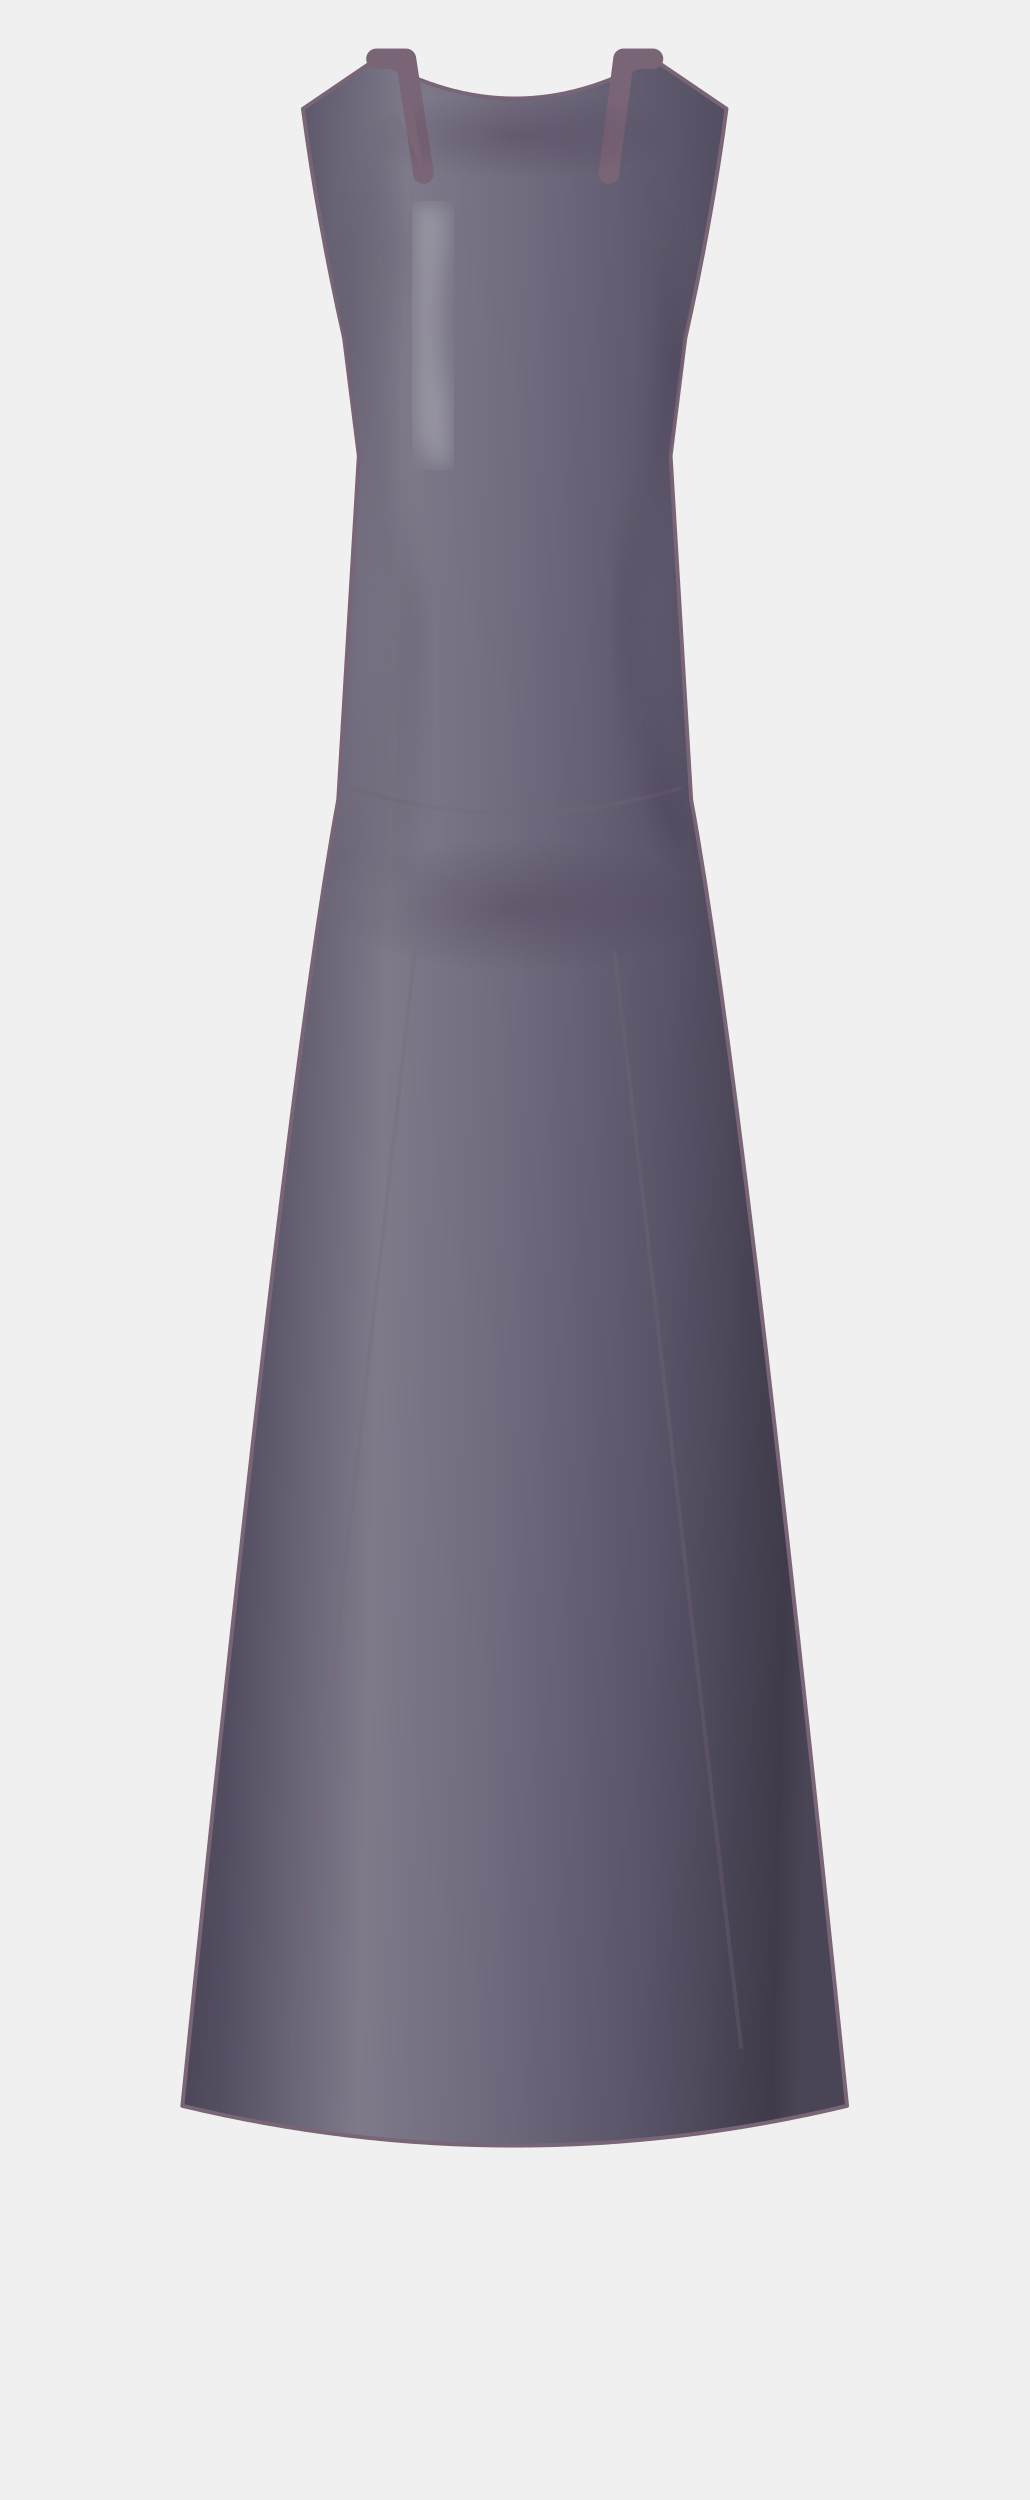
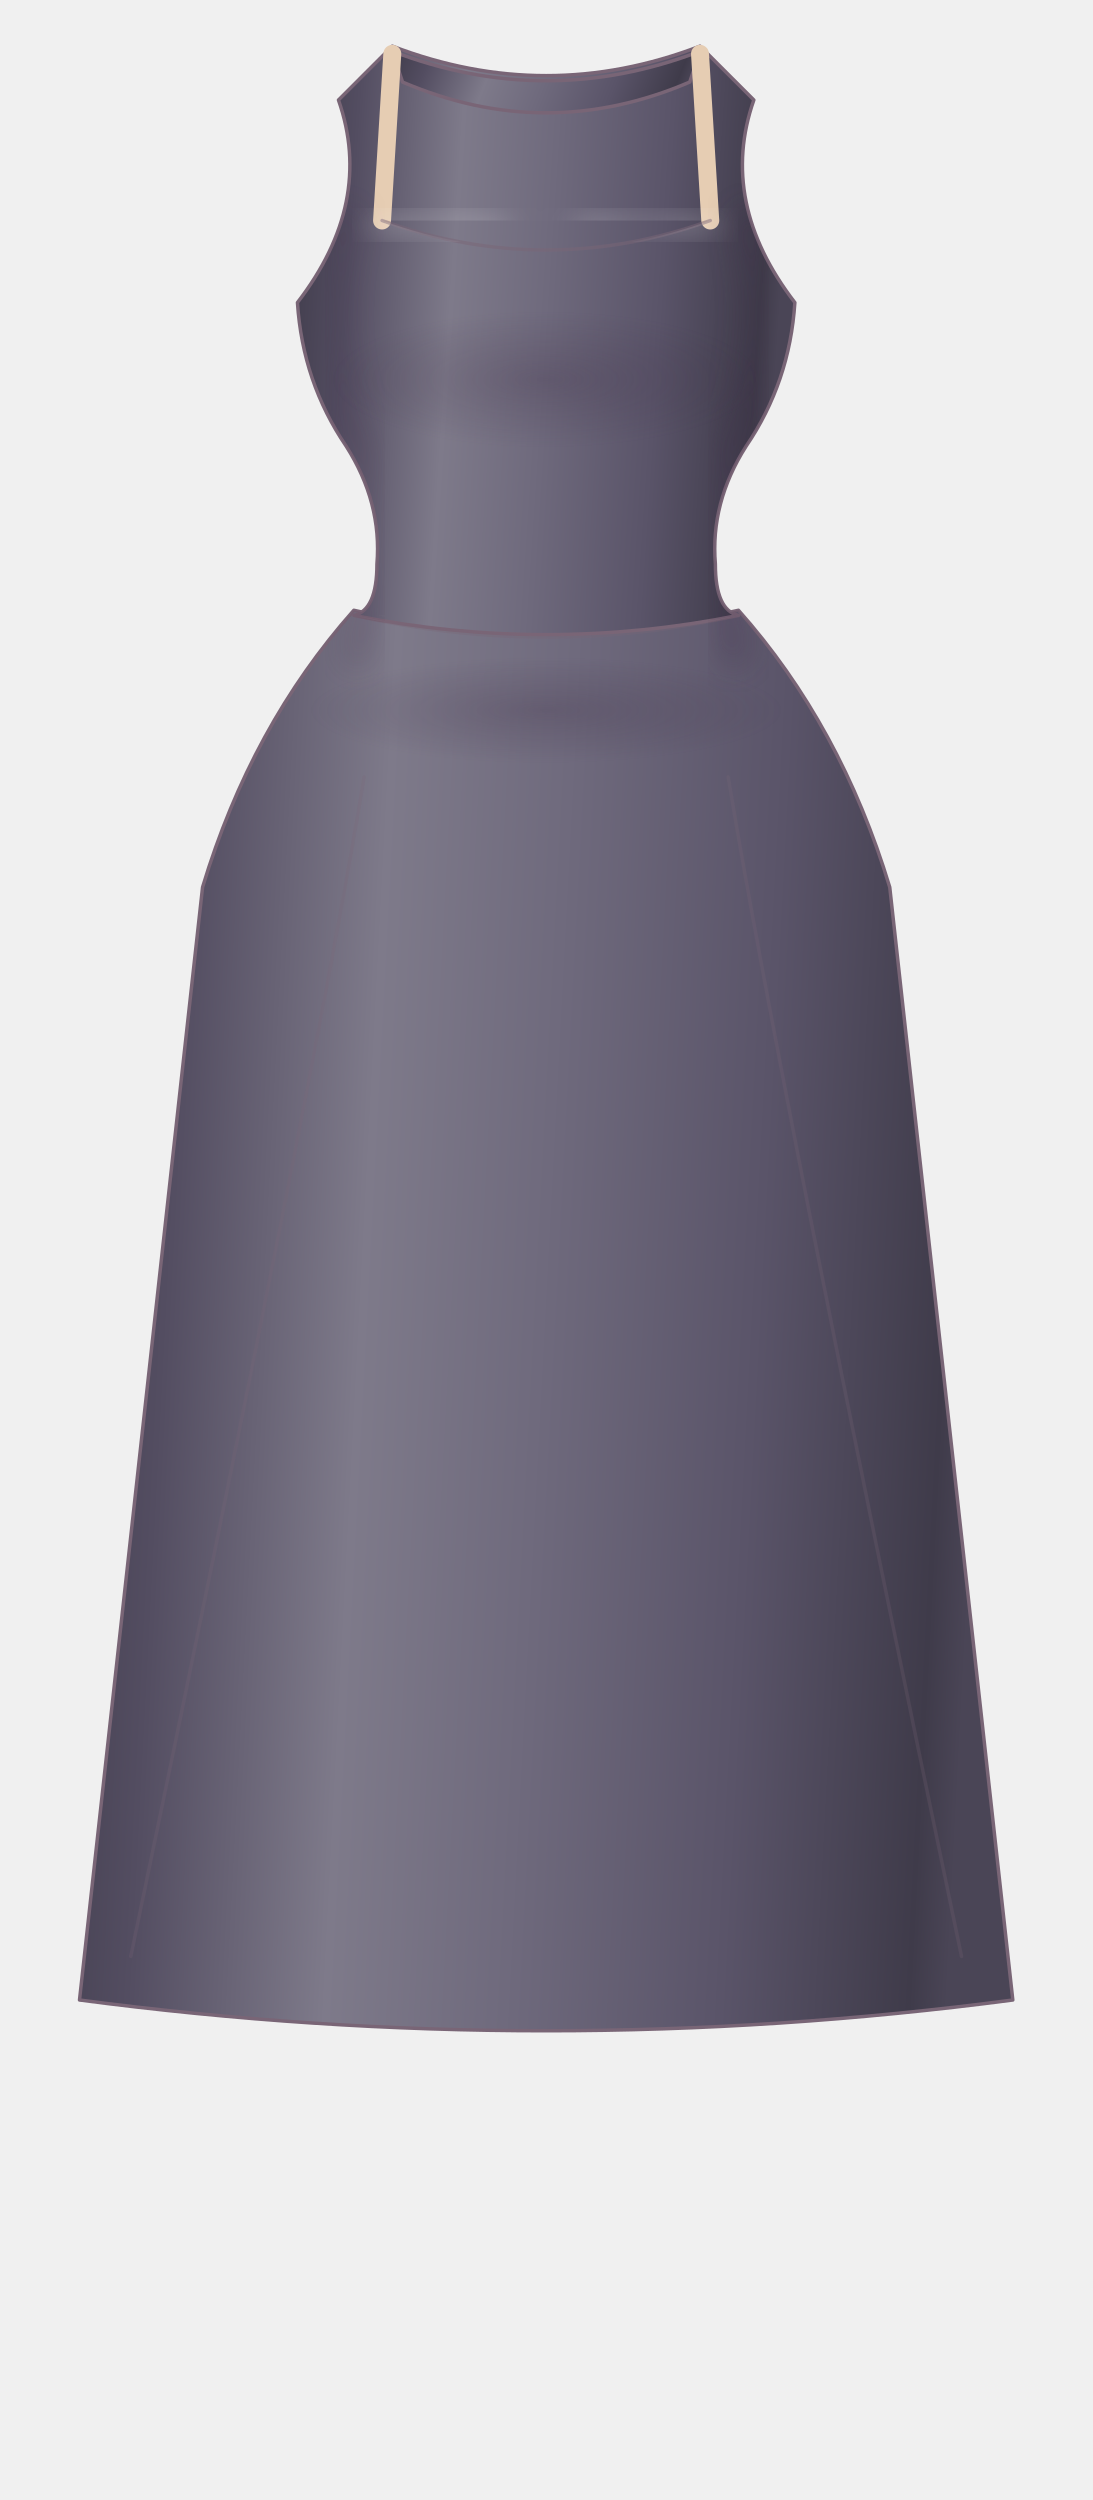
- <svg xmlns="http://www.w3.org/2000/svg" width="350" height="850" viewBox="185 330 350 850" fill="none">
+ <svg xmlns="http://www.w3.org/2000/svg" width="426" height="975" viewBox="147 266 426 975" fill="none">
  <defs>
-     <linearGradient id="mdi4bce-0" x1="0" y1="0" x2="1" y2=".08">
+     <linearGradient id="muft3rg-0" x1="0" y1="0" x2="1" y2=".08">
      <stop stop-color="#403c4b" />
      <stop offset=".13" stop-color="#534d61" />
      <stop offset=".34" stop-color="#7e7a8a" />
      <stop offset=".53" stop-color="#6f6a7d" />
      <stop offset=".76" stop-color="#5a5469" />
      <stop offset=".96" stop-color="#3f3b4a" />
      <stop offset="1" stop-color="#4a4556" />
    </linearGradient>
-     <linearGradient id="mdi4bce-1" x1="0" y1="0" x2="1" y2=".08">
-       <stop stop-color="#221728" />
-       <stop offset=".13" stop-color="#2c1d34" />
-       <stop offset=".34" stop-color="#5e5165" />
-       <stop offset=".53" stop-color="#4b3d53" />
-       <stop offset=".76" stop-color="#302039" />
-       <stop offset=".96" stop-color="#221628" />
-       <stop offset="1" stop-color="#271a2f" />
-     </linearGradient>
  </defs>
  <g stroke="#796576" stroke-width="1.35" stroke-linecap="round" stroke-linejoin="round">
    <defs>
      <clipPath id="cloth-clip">
-         <path d="M313 350 L288 367 Q293 405 302 445 L307 485 L300 602 Q282.4 697 247 1046 Q360 1073 473 1046 Q437.6 697 420 602 L413 485 L418 445 Q427 405 432 367 L407 350 Q360 377 313 350Z" fill="url(#mdi4bce-0)" />
-         <path d="M304 598 Q360 615 416 598 M326 654 L284 1026 M394 654 L437 1026" stroke="#796576" opacity="0.3" />
-         <path d="M313 350 L323 350 L329 389 M407 350 L397 350 L392 389" fill="none" stroke-width="7" />
+         <path d="M285 504 Q360 521 435 504 Q475 549 494 612 L542 1046 Q360 1070 178 1046 L226 612 Q245 549 285 504Z" fill="url(#muft3rg-0)" />
+         <path d="M300 284 Q360 307 420 284 L441 305 Q427 345 457 384 Q455 415 438 440 Q424 462 426 486 Q426 504 435 506 Q360 521 285 506 Q294 504 294 486 Q296 462 282 440 Q265 415 263 384 Q293 345 279 305Z" fill="url(#muft3rg-0)" />
+         <path d="M300 286 Q360 309 420 286 L416 298 Q360 322 304 298Z" fill="url(#muft3rg-0)" />
+         <path d="M285 506 Q360 523 435 506" stroke="#796576" opacity="0.32" />
+         <path d="M300 287 L296 352 M420 287 L424 352" fill="none" stroke-width="7" stroke="#e6cdb3" />
+         <path d="M296 352 Q360 375 424 352" stroke="#796576" opacity="0.5" />
+         <path d="M289 569 Q270 685 198 1029 M431 569 Q450 685 522 1029" stroke="#796576" opacity="0.23" />
      </clipPath>
      <linearGradient id="cloth-round">
-         <stop stop-color="#302039" stop-opacity=".24" />
-         <stop offset=".3" stop-color="#fff" stop-opacity=".27" />
-         <stop offset=".58" stop-color="#fff" stop-opacity="0" />
-         <stop offset=".87" stop-color="#302039" stop-opacity=".26" />
-         <stop offset="1" stop-color="#fff" stop-opacity=".1" />
+         <stop stop-color="#302039" stop-opacity=".19" />
+         <stop offset=".32" stop-color="#fff" stop-opacity=".22" />
+         <stop offset=".6" stop-color="#fff" stop-opacity="0" />
+         <stop offset="1" stop-color="#302039" stop-opacity=".18" />
      </linearGradient>
-       <radialGradient id="cloth-occlusion">
-         <stop stop-color="#46304a" stop-opacity=".3" />
-         <stop offset="1" stop-color="#46304a" stop-opacity="0" />
+       <radialGradient id="cloth-contact">
+         <stop stop-color="#392841" stop-opacity=".24" />
+         <stop offset="1" stop-color="#392841" stop-opacity="0" />
      </radialGradient>
      <filter id="cloth-soft">
-         <feGaussianBlur stdDeviation="4" />
+         <feGaussianBlur stdDeviation="6" />
      </filter>
    </defs>
-     <path d="M313 350 L288 367 Q293 405 302 445 L307 485 L300 602 Q282.4 697 247 1046 Q360 1073 473 1046 Q437.6 697 420 602 L413 485 L418 445 Q427 405 432 367 L407 350 Q360 377 313 350Z" fill="url(#mdi4bce-0)" />
-     <path d="M304 598 Q360 615 416 598 M326 654 L284 1026 M394 654 L437 1026" stroke="#796576" opacity="0.3" />
-     <path d="M313 350 L323 350 L329 389 M407 350 L397 350 L392 389" fill="none" stroke-width="7" />
+     <path d="M285 504 Q360 521 435 504 Q475 549 494 612 L542 1046 Q360 1070 178 1046 L226 612 Q245 549 285 504Z" fill="url(#muft3rg-0)" />
+     <path d="M300 284 Q360 307 420 284 L441 305 Q427 345 457 384 Q455 415 438 440 Q424 462 426 486 Q426 504 435 506 Q360 521 285 506 Q294 504 294 486 Q296 462 282 440 Q265 415 263 384 Q293 345 279 305Z" fill="url(#muft3rg-0)" />
+     <path d="M300 286 Q360 309 420 286 L416 298 Q360 322 304 298Z" fill="url(#muft3rg-0)" />
+     <path d="M285 506 Q360 523 435 506" stroke="#796576" opacity="0.32" />
+     <path d="M300 287 L296 352 M420 287 L424 352" fill="none" stroke-width="7" stroke="#e6cdb3" />
+     <path d="M296 352 Q360 375 424 352" stroke="#796576" opacity="0.5" />
+     <path d="M289 569 Q270 685 198 1029 M431 569 Q450 685 522 1029" stroke="#796576" opacity="0.23" />
    <g data-material="cloth-volume" clip-path="url(#cloth-clip)">
-       <path d="M313 374 Q292 420 306 481 Q320 526 310 573 L299 628 L324 628 Q330 562 329 536 Q311 477 323 415Z" fill="url(#mdi4bce-1)" stroke="none" opacity=".13" filter="url(#cloth-soft)" />
-       <path d="M408 386 Q414 445 402 498 Q389 537 403 602 L419 623 L402 541 L418 455Z" fill="url(#mdi4bce-1)" stroke="none" opacity=".24" filter="url(#cloth-soft)" />
-       <path d="M330 406 Q320 457 338 482" fill="none" stroke="#fff" stroke-width="16" opacity=".22" filter="url(#cloth-soft)" />
-       <path d="M269 438 L251 550 Q256 600 242 689 M448 439 L468 550 Q467 601 479 690" fill="none" stroke="#fff" stroke-width="14" opacity=".2" filter="url(#cloth-soft)" />
-       <ellipse cx="361" cy="376" rx="55" ry="15" fill="url(#cloth-occlusion)" stroke="none" />
-       <ellipse cx="361" cy="638" rx="66" ry="23" fill="url(#cloth-occlusion)" stroke="none" />
+       <path d="M281 353 Q269 397 286 437 Q304 469 286 520" fill="none" stroke="#392841" stroke-width="14" opacity=".15" filter="url(#cloth-soft)" />
+       <path d="M440 354 Q452 397 434 437 Q417 474 433 519" fill="none" stroke="#392841" stroke-width="16" opacity=".22" filter="url(#cloth-soft)" />
+       <path d="M297 357 Q315 340 341 359 M376 356 Q400 340 422 358" fill="none" stroke="#fff" stroke-width="14" opacity=".2" filter="url(#cloth-soft)" />
+       <ellipse cx="360" cy="414" rx="85" ry="27" fill="url(#cloth-contact)" stroke="none" />
+       <ellipse cx="360" cy="543" rx="94" ry="21" fill="url(#cloth-contact)" stroke="none" />
    </g>
  </g>
</svg>
